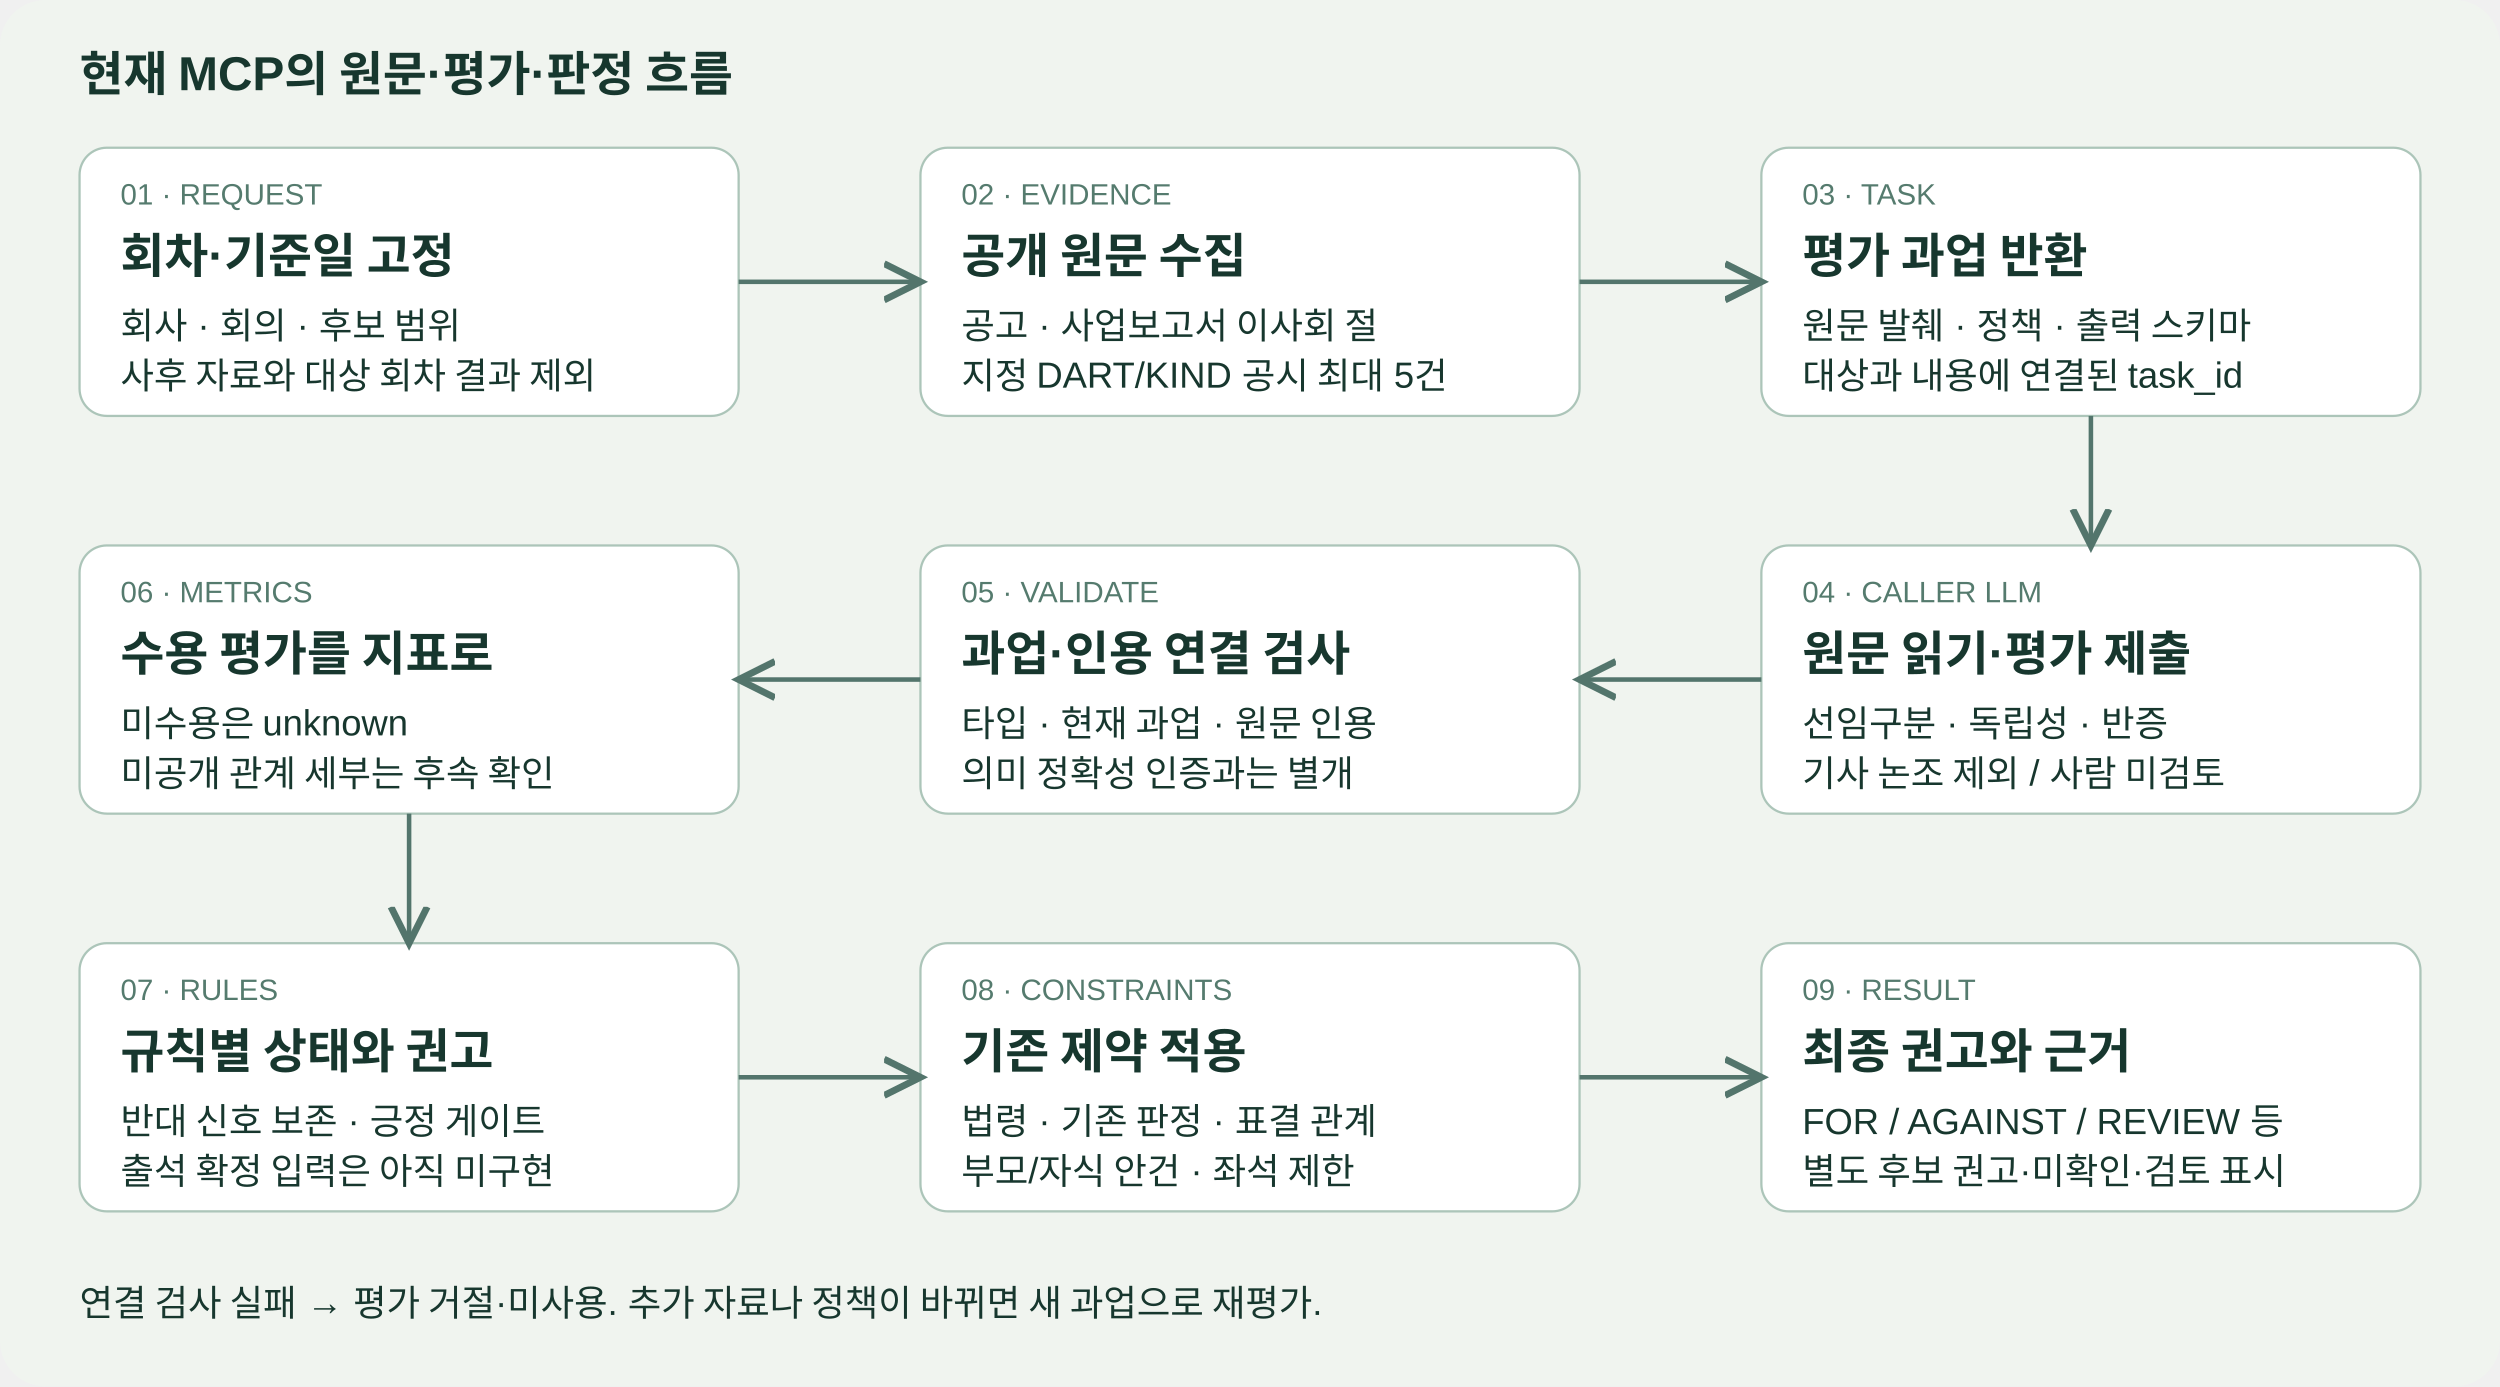
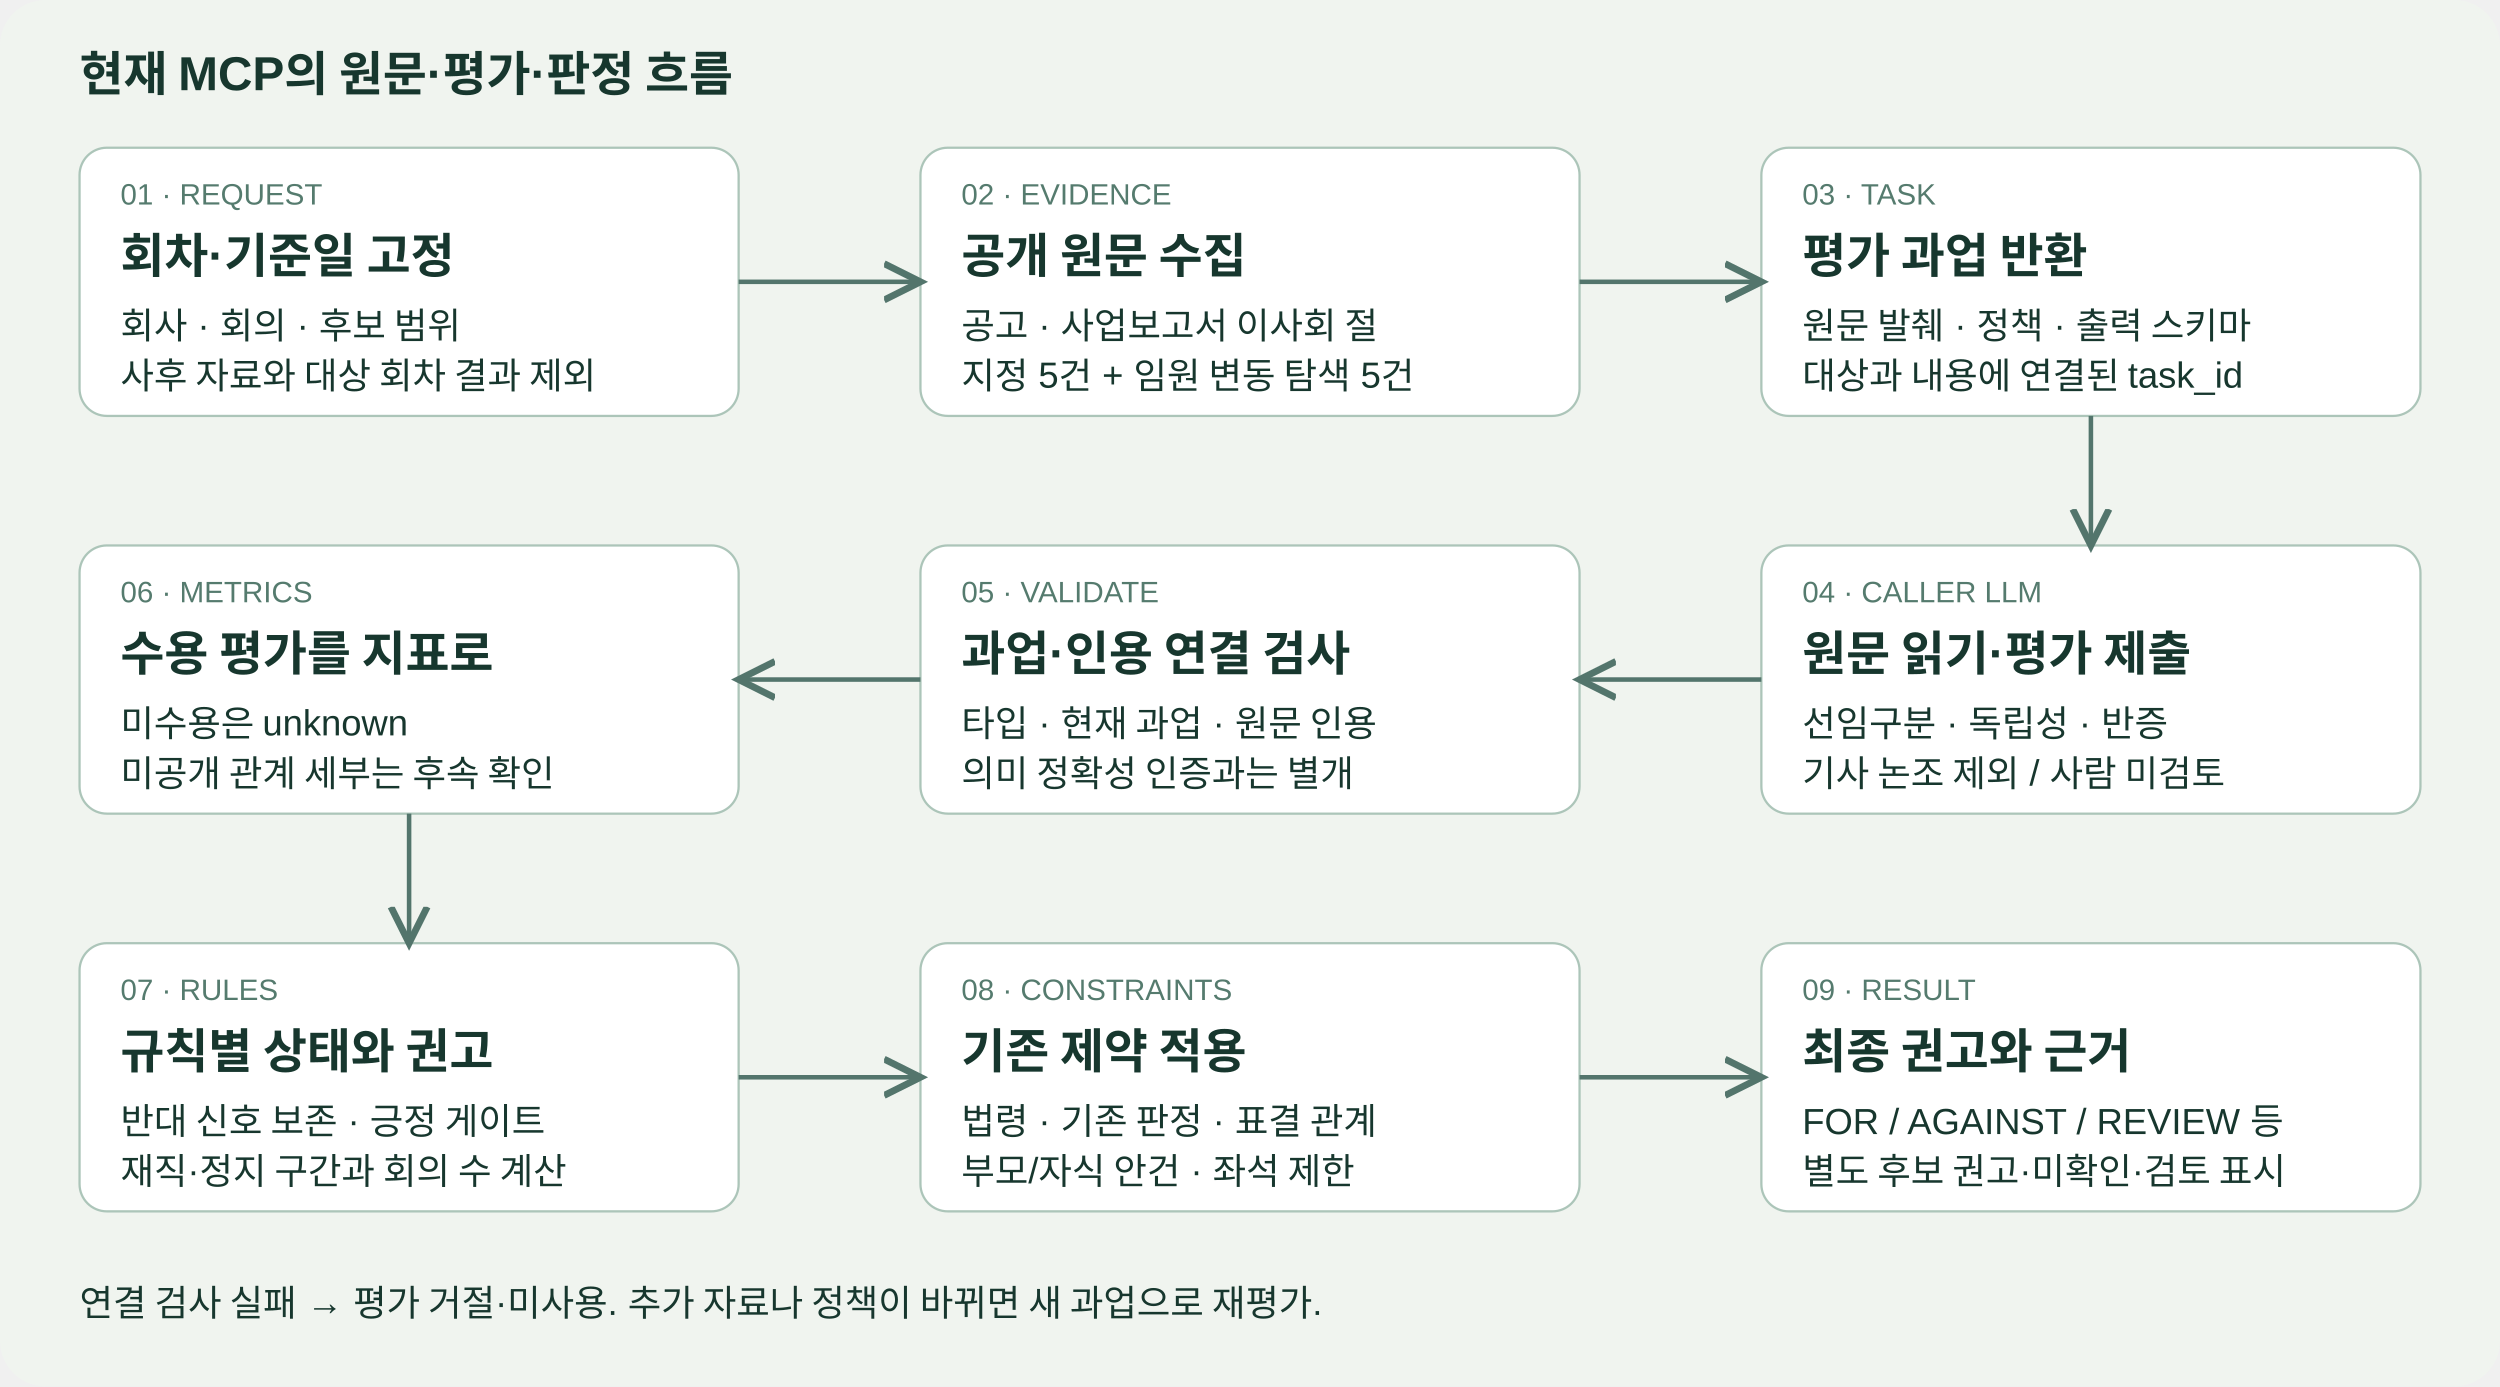
<svg xmlns="http://www.w3.org/2000/svg" viewBox="0 0 1100 610" role="img" aria-labelledby="runtime-title">
  <defs>
    <marker id="arr-runtime" markerWidth="10" markerHeight="10" refX="8" refY="5" orient="auto">
      <path d="M0 1L8 5L0 9" fill="none" stroke="#53756c" stroke-width="1.5" />
    </marker>
  </defs>
  <rect width="1100" height="610" rx="20" fill="#f0f4ef" />
  <style>text{font-family:Arial,"Apple SD Gothic Neo","Malgun Gothic",sans-serif;fill:#17372e}.t{font-size:21px;font-weight:700}.s{font-size:16px}.n{font-size:13px;fill:#557b6e}</style>
  <text x="35" y="40" class="t">현재 MCP의 원문·평가·판정 흐름</text>
  <rect x="35" y="65" width="290" height="118" rx="12" fill="white" stroke="#acc5b9" />
  <text x="53" y="90" class="n">01 · REQUEST</text>
  <text x="53" y="120" class="t">회차·기준일 고정</text>
  <text x="53" y="149" class="s">회사 · 회의 · 후보 범위</text>
  <text x="53" y="171" class="s">사후 자료와 대상 회차 결과 제외</text>
  <rect x="405" y="65" width="290" height="118" rx="12" fill="white" stroke="#acc5b9" />
  <text x="423" y="90" class="n">02 · EVIDENCE</text>
  <text x="423" y="120" class="t">공개 원문 수집</text>
  <text x="423" y="149" class="s">공고 · 사업보고서 이사회 절</text>
-   <text x="423" y="171" class="s">지정 DART/KIND 공시 최대 5건</text>
+   <text x="423" y="171" class="s">지정 5건 + 임원 변동 탐색 5건</text>
  <rect x="775" y="65" width="290" height="118" rx="12" fill="white" stroke="#acc5b9" />
  <text x="793" y="90" class="n">03 · TASK</text>
  <text x="793" y="120" class="t">평가 과업 반환</text>
  <text x="793" y="149" class="s">원문 발췌 · 정책 · 출력 스키마</text>
  <text x="793" y="171" class="s">대상과 내용에 연결된 task_id</text>
  <rect x="775" y="240" width="290" height="118" rx="12" fill="white" stroke="#acc5b9" />
  <text x="793" y="265" class="n">04 · CALLER LLM</text>
  <text x="793" y="295" class="t">원문 읽기·평가 제출</text>
  <text x="793" y="324" class="s">선임구분 · 독립성 · 반증</text>
  <text x="793" y="346" class="s">기사 논조 제외 / 사람 미검토</text>
  <rect x="405" y="240" width="290" height="118" rx="12" fill="white" stroke="#acc5b9" />
  <text x="423" y="265" class="n">05 · VALIDATE</text>
  <text x="423" y="295" class="t">과업·인용 연결 검사</text>
  <text x="423" y="324" class="s">타입 · 현재 과업 · 원문 인용</text>
  <text x="423" y="346" class="s">의미 정확성 인증과는 별개</text>
  <rect x="35" y="240" width="290" height="118" rx="12" fill="white" stroke="#acc5b9" />
  <text x="53" y="265" class="n">06 · METRICS</text>
  <text x="53" y="295" class="t">수용 평가를 지표로</text>
  <text x="53" y="324" class="s">미수용은 unknown</text>
  <text x="53" y="346" class="s">미공개 관계 세부는 후속 확인</text>
  <rect x="35" y="415" width="290" height="118" rx="12" fill="white" stroke="#acc5b9" />
  <text x="53" y="440" class="n">07 · RULES</text>
  <text x="53" y="470" class="t">규칙별 상태와 권고</text>
  <text x="53" y="499" class="s">반대 신호 보존 · 긍정 게이트</text>
-   <text x="53" y="521" class="s">출석 확정 입력은 아직 미구현</text>
+   <text x="53" y="521" class="s">재직·정지 구간과 회의 수 계산</text>
  <rect x="405" y="415" width="290" height="118" rx="12" fill="white" stroke="#acc5b9" />
  <text x="423" y="440" class="n">08 · CONSTRAINTS</text>
  <text x="423" y="470" class="t">기존 제약 적용</text>
  <text x="423" y="499" class="s">법령 · 기존 판정 · 표결 관계</text>
  <text x="423" y="521" class="s">부모/자식 안건 · 좌석 제한</text>
  <rect x="775" y="415" width="290" height="118" rx="12" fill="white" stroke="#acc5b9" />
  <text x="793" y="440" class="n">09 · RESULT</text>
  <text x="793" y="470" class="t">최종 권고와 근거</text>
  <text x="793" y="499" class="s">FOR / AGAINST / REVIEW 등</text>
  <text x="793" y="521" class="s">별도 후보 권고·미확인·검토 표시</text>
  <path d="M325 124H405" fill="none" stroke="#53756c" stroke-width="2" marker-end="url(#arr-runtime)" />
  <path d="M695 124H775" fill="none" stroke="#53756c" stroke-width="2" marker-end="url(#arr-runtime)" />
  <path d="M920 183V240" fill="none" stroke="#53756c" stroke-width="2" marker-end="url(#arr-runtime)" />
  <path d="M775 299H695" fill="none" stroke="#53756c" stroke-width="2" marker-end="url(#arr-runtime)" />
  <path d="M405 299H325" fill="none" stroke="#53756c" stroke-width="2" marker-end="url(#arr-runtime)" />
  <path d="M180 358V415" fill="none" stroke="#53756c" stroke-width="2" marker-end="url(#arr-runtime)" />
  <path d="M325 474H405" fill="none" stroke="#53756c" stroke-width="2" marker-end="url(#arr-runtime)" />
  <path d="M695 474H775" fill="none" stroke="#53756c" stroke-width="2" marker-end="url(#arr-runtime)" />
  <text x="35" y="579" class="s">연결 검사 실패 → 평가 거절·미사용. 추가 자료나 정책이 바뀌면 새 과업으로 재평가.</text>
</svg>
